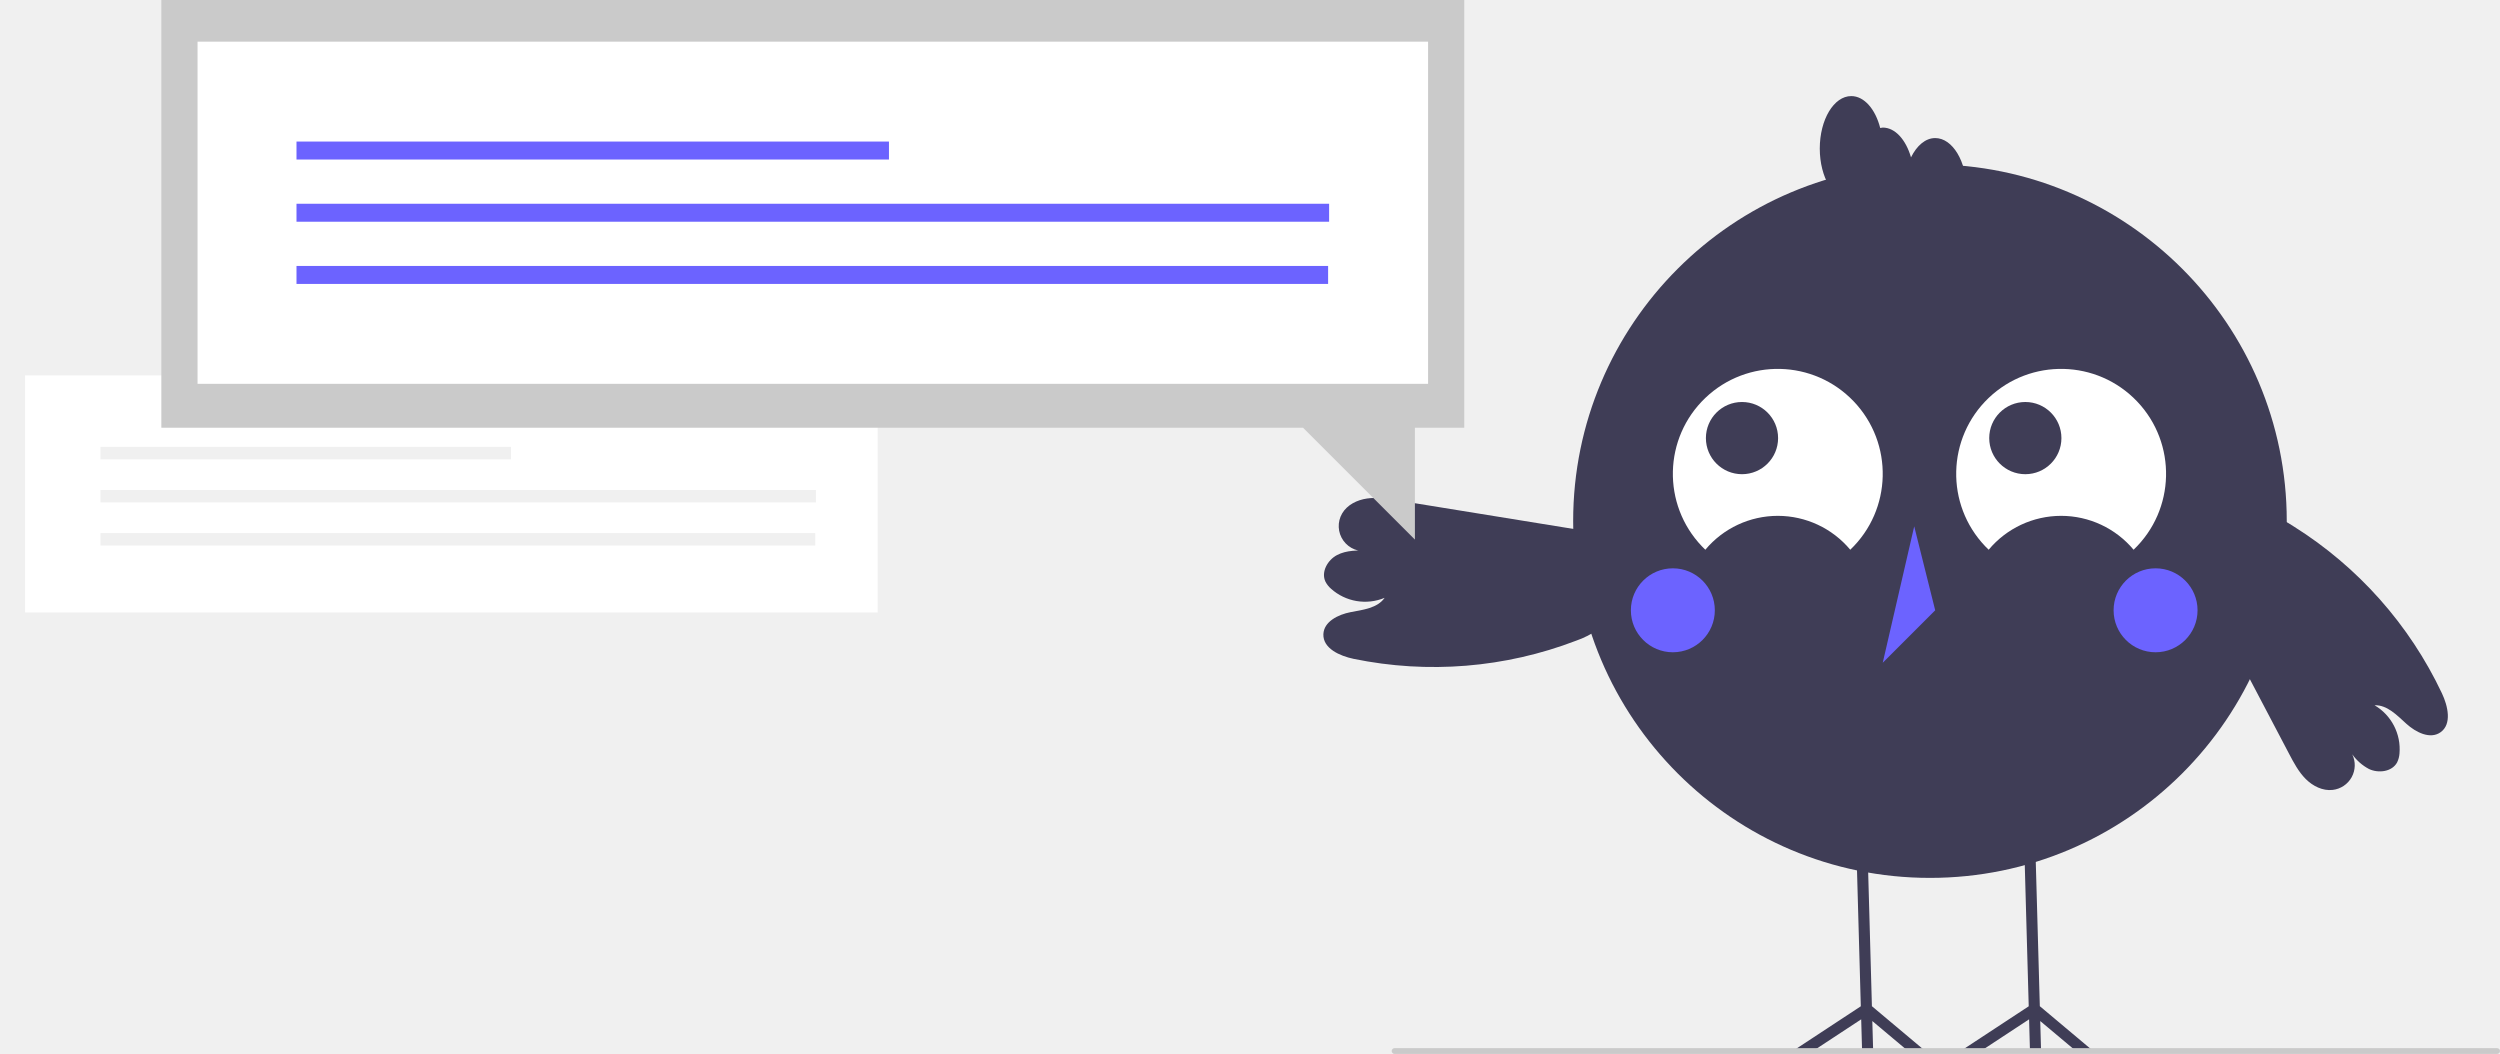
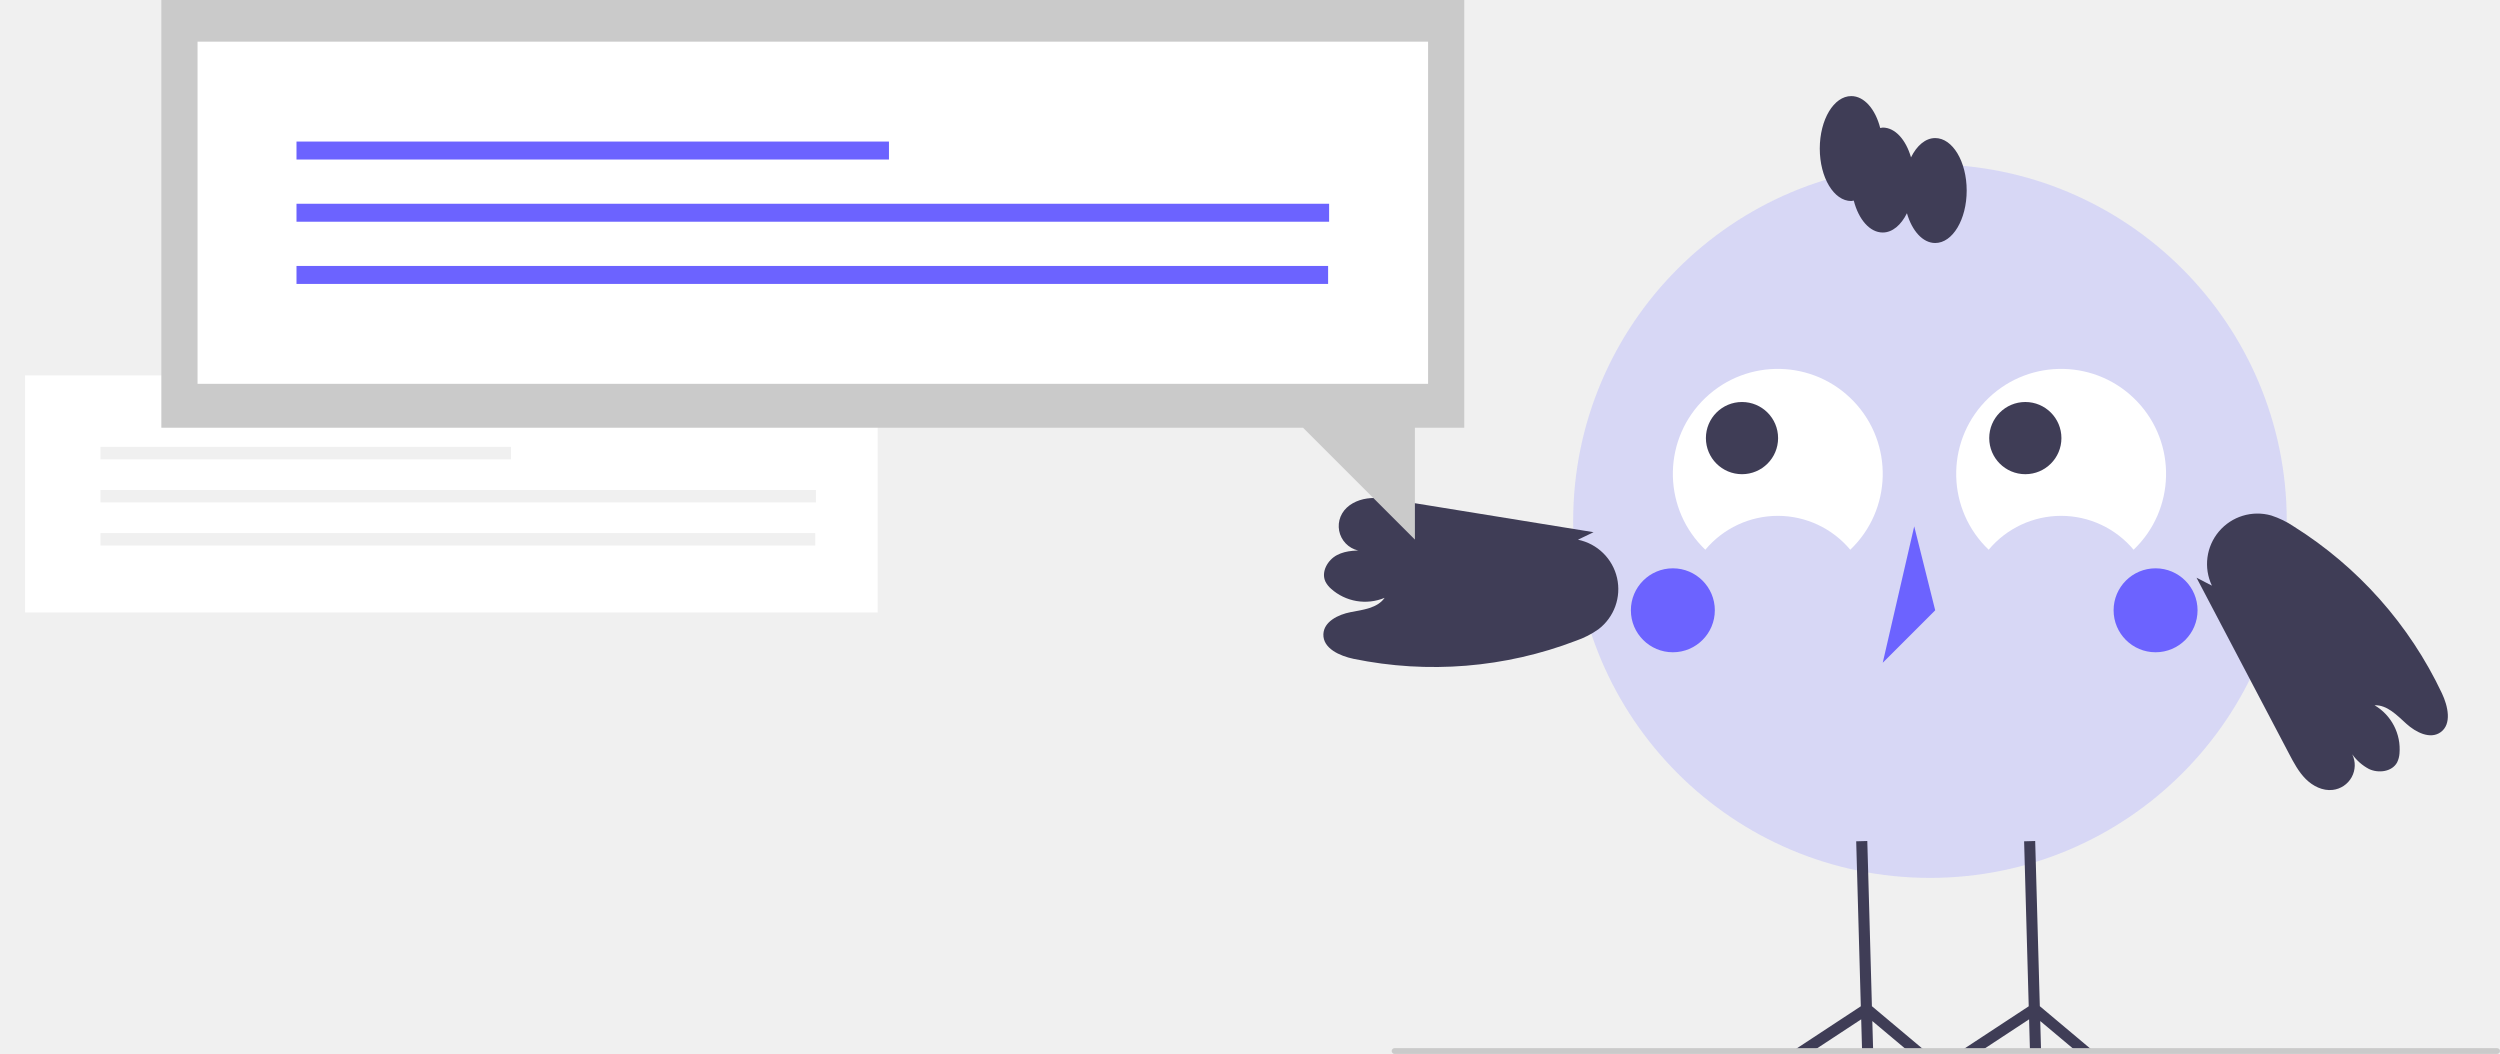
<svg xmlns="http://www.w3.org/2000/svg" data-name="Layer 1" width="863.917" height="364.205" viewBox="0 0 863.917 364.205">
  <polygon points="311.959 119.745 0 119.745 0 222.156 11.817 222.156 11.817 248.941 38.601 222.156 311.959 222.156 311.959 119.745" fill="#f0f0f0" />
  <rect x="8.666" y="129.718" width="294.628" height="81.929" fill="#fff" />
  <rect x="34.721" y="154.426" width="141.856" height="4.305" fill="#f0f0f0" />
  <rect x="34.721" y="169.318" width="247.243" height="4.305" fill="#f0f0f0" />
  <rect x="34.721" y="184.21" width="247.001" height="4.305" fill="#f0f0f0" />
  <path d="M692.073,618.967s1.487-31.159,31.971-27.537" transform="translate(-168.0413 -267.8973)" fill="#f0f0f0" />
  <circle cx="515.418" cy="306.161" r="15.257" fill="#f0f0f0" />
  <rect x="512.935" y="331.853" width="4.307" height="30.147" fill="#f0f0f0" />
-   <circle cx="666.93" cy="180.073" r="123.297" fill="#3f3d56" />
+   <circle cx="666.93" cy="180.073" r="123.297" fill="#D7D7F5" />
  <path d="M757.348,457.868a32.627,32.627,0,0,1,50.081,0,36.264,36.264,0,1,0-51.271-1.19Q756.739,457.287,757.348,457.868Z" transform="translate(-168.0413 -267.8973)" fill="#fff" />
  <path d="M855.26,457.868a32.627,32.627,0,0,1,50.081,0,36.264,36.264,0,1,0-51.271-1.19Q854.651,457.287,855.26,457.868Z" transform="translate(-168.0413 -267.8973)" fill="#fff" />
  <circle cx="601.976" cy="151.392" r="12.474" fill="#3f3d56" />
  <circle cx="699.885" cy="151.392" r="12.474" fill="#3f3d56" />
  <circle cx="578.083" cy="210.898" r="14.505" fill="#6c63ff" />
  <circle cx="744.896" cy="210.898" r="14.505" fill="#6c63ff" />
  <polygon points="661.49 181.886 650.611 229.029 668.742 210.898 661.49 181.886" fill="#6c63ff" />
  <polygon points="717.39 363.205 705.038 352.839 705.326 363.205 701.49 363.205 701.183 352.244 684.507 363.205 677.526 363.205 701.059 347.737 700.147 315.258 699.466 290.728 703.293 290.623 703.984 315.258 704.894 347.708 723.354 363.205 717.39 363.205" fill="#3f3d56" />
  <polygon points="659.363 363.205 647.012 352.839 647.3 363.205 643.474 363.205 643.167 352.244 626.49 363.205 619.509 363.205 643.033 347.737 642.122 315.258 641.441 290.728 645.276 290.623 645.967 315.258 646.868 347.708 665.328 363.205 659.363 363.205" fill="#3f3d56" />
  <path d="M836.784,315.608c-3.383,0-6.368,2.628-8.363,6.664-1.759-6.07-5.454-10.291-9.769-10.291a6.563,6.563,0,0,0-.871.146c-1.659-6.481-5.514-11.025-10.008-11.025-6.008,0-10.879,8.118-10.879,18.132s4.871,18.132,10.879,18.132a6.561,6.561,0,0,0,.871-.146c1.659,6.481,5.514,11.025,10.008,11.025,3.383,0,6.368-2.628,8.363-6.664,1.759,6.07,5.454,10.291,9.769,10.291,6.008,0,10.879-8.118,10.879-18.132S842.792,315.608,836.784,315.608Z" transform="translate(-168.0413 -267.8973)" fill="#3f3d56" />
  <path d="M718.723,451.807l-67.92-11.017c-3.423-.555-6.908-1.111-10.341-.628s-6.871,2.174-8.621,5.167a8.651,8.651,0,0,0,9.15,12.853c-3.707-.12-7.604-.2-10.894,1.514s-5.619,5.876-4.016,9.22a8.277,8.277,0,0,0,1.919,2.429,17.606,17.606,0,0,0,18.523,3.141c-2.5,3.586-7.462,4.118-11.754,4.949s-9.254,3.258-9.413,7.627c-.179,4.909,5.663,7.518,10.472,8.517A137.417,137.417,0,0,0,712.648,489.317a30.98,30.98,0,0,0,7.737-3.95,17.433,17.433,0,0,0-7.054-30.963" transform="translate(-168.0413 -267.8973)" fill="#3f3d56" />
  <path d="M1011.89,507.479a137.419,137.419,0,0,0-51.173-57.637,30.975,30.975,0,0,0-7.807-3.81,17.433,17.433,0,0,0-20.509,24.246l-5.315-2.749Q943.093,497.983,959.1,528.437c1.613,3.069,3.263,6.189,5.713,8.643s5.866,4.185,9.311,3.785a8.601,8.601,0,0,0,6.779-12.3,16.643,16.643,0,0,0,5.752,5.06c3.346,1.6,8.073.96,9.782-2.332a8.275,8.275,0,0,0,.788-2.994,17.606,17.606,0,0,0-8.621-16.692c4.369-.157,7.776,3.489,11.019,6.421,3.243,2.931,8.165,5.438,11.753,2.94C1015.407,518.161,1013.982,511.924,1011.89,507.479Z" transform="translate(-168.0413 -267.8973)" fill="#3f3d56" />
  <polygon points="55.757 0 506 0 506 147.807 488.945 147.807 488.945 186.463 450.289 147.807 55.757 147.807 55.757 0" fill="#cacaca" />
  <rect x="68.264" y="14.393" width="425.229" height="118.246" fill="#fff" />
  <rect x="102.459" y="48.916" width="204.737" height="6.213" fill="#6c63ff" />
  <rect x="102.459" y="70.41" width="356.84" height="6.213" fill="#6c63ff" />
  <rect x="102.459" y="91.903" width="356.49" height="6.213" fill="#6c63ff" />
  <path d="M1030.959,632.103h-381a1,1,0,0,1,0-2h381a1,1,0,0,1,0,2Z" transform="translate(-168.0413 -267.8973)" fill="#cacaca" />
</svg>
